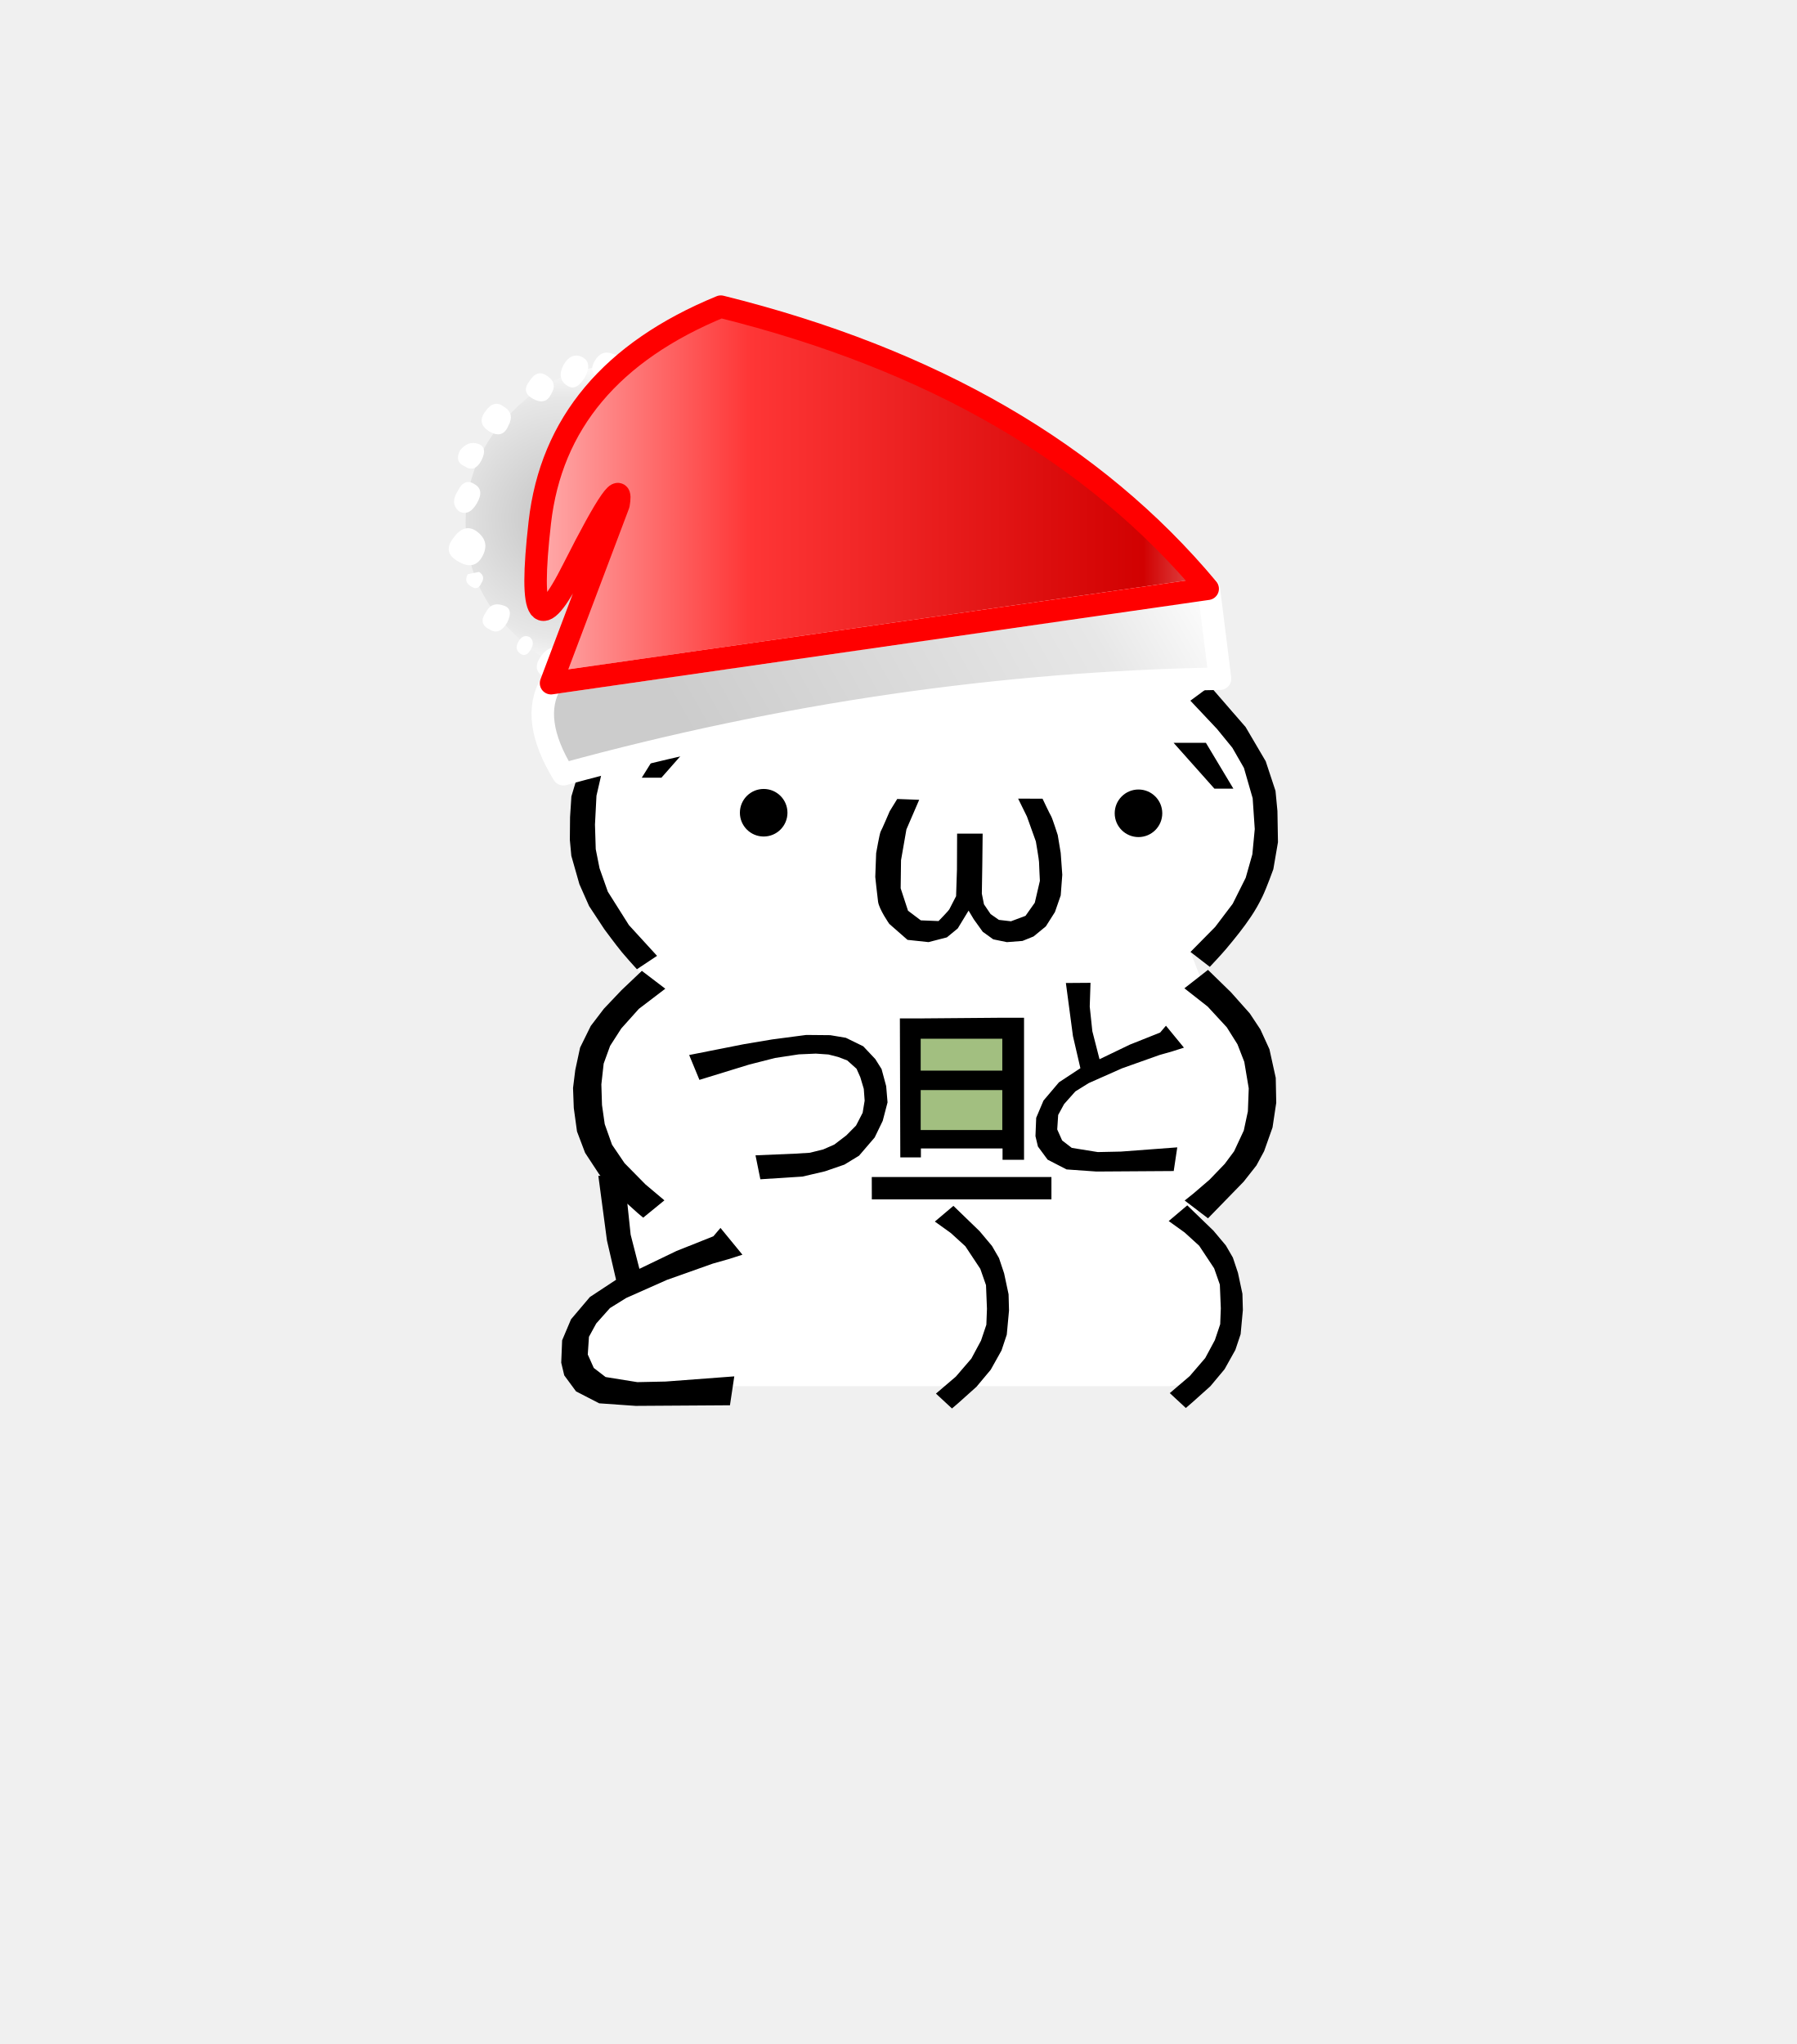
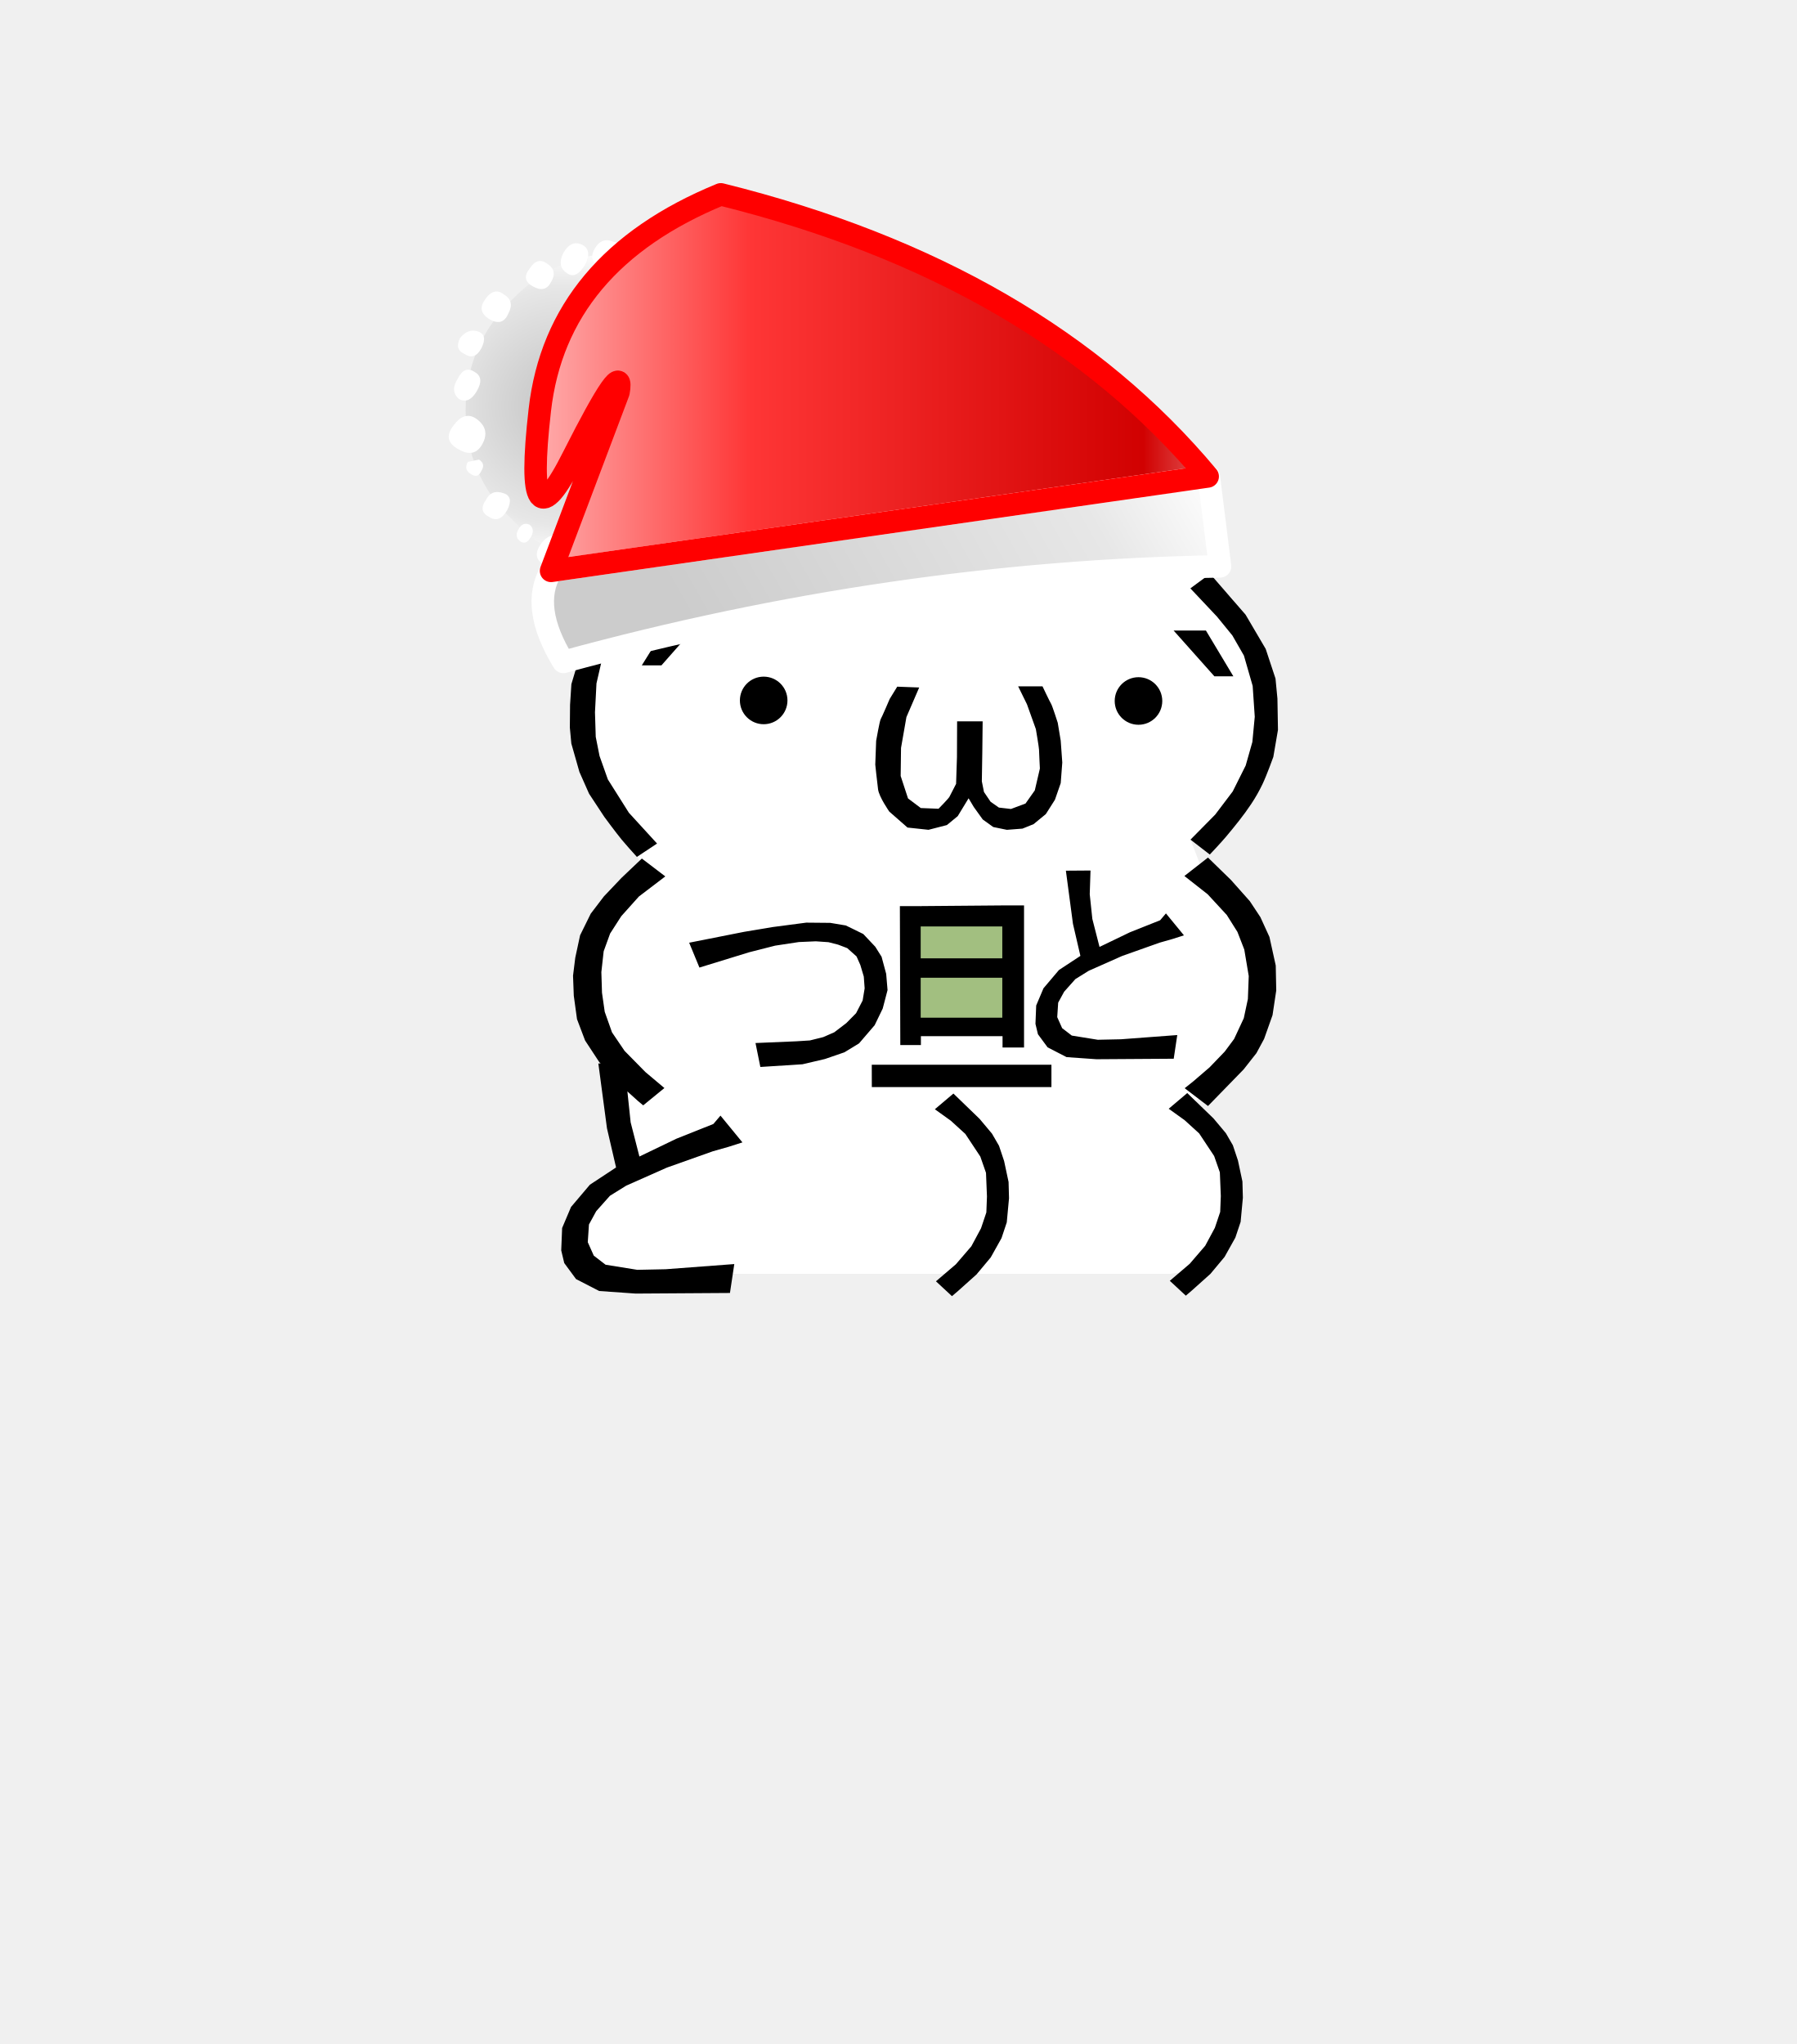
- <svg xmlns="http://www.w3.org/2000/svg" xmlns:xlink="http://www.w3.org/1999/xlink" height="182" width="160">
-   <defs>
+ <svg xmlns="http://www.w3.org/2000/svg" xmlns:xlink="http://www.w3.org/1999/xlink" height="182" width="160" version="1.1" id="svg62">
+   <defs id="defs28">
    <linearGradient gradientTransform="matrix(-.0157 -.0091 .0025 -.0044 -107.85 7.65)" gradientUnits="userSpaceOnUse" id="a" spreadMethod="pad" x1="-819.2" x2="819.2">
-       <stop offset=".204" stop-color="#ccc" />
-       <stop offset=".804" stop-color="#e7e7e7" />
-       <stop offset="1" stop-color="#fff" />
+       <stop offset=".204" stop-color="#ccc" id="stop2" />
+       <stop offset=".804" stop-color="#e7e7e7" id="stop4" />
+       <stop offset="1" stop-color="#fff" id="stop6" />
    </linearGradient>
    <linearGradient gradientTransform="matrix(.0283 0 0 .0102 -104.45 -.65)" gradientUnits="userSpaceOnUse" id="b" spreadMethod="pad" x1="-819.2" x2="819.2">
-       <stop offset=".004" stop-color="#fff" />
-       <stop offset=".18" stop-color="#d10101" />
-       <stop offset=".557" stop-color="#fe3636" />
-       <stop offset=".906" stop-color="#fff" />
+       <stop offset=".004" stop-color="#fff" id="stop9" />
+       <stop offset=".18" stop-color="#d10101" id="stop11" />
+       <stop offset=".557" stop-color="#fe3636" id="stop13" />
+       <stop offset=".906" stop-color="#fff" id="stop15" />
    </linearGradient>
-     <linearGradient xlink:href="#a" id="e" gradientUnits="userSpaceOnUse" gradientTransform="matrix(-.0157 -.0091 .0025 -.0044 -107.85 7.65)" x1="-819.2" x2="819.2" spreadMethod="pad" />
-     <linearGradient xlink:href="#b" id="f" gradientUnits="userSpaceOnUse" gradientTransform="matrix(.0283 0 0 .0102 -104.45 -.65)" x1="-819.2" x2="819.2" spreadMethod="pad" />
+     <linearGradient xlink:href="#a" id="e" gradientUnits="userSpaceOnUse" gradientTransform="matrix(0.03143768,-0.01821456,-0.005006,-0.00880704,78.90384,50.63144)" x1="-819.2" x2="819.2" spreadMethod="pad" />
+     <linearGradient xlink:href="#b" id="f" gradientUnits="userSpaceOnUse" gradientTransform="matrix(-0.05666792,0,0,0.02041632,72.09568,34.01816)" x1="-819.2" x2="819.2" spreadMethod="pad" />
    <radialGradient cx="0" cy="0" gradientTransform="translate(2.6 -.2) scale(.0086)" gradientUnits="userSpaceOnUse" id="c" r="819.2" spreadMethod="pad">
-       <stop offset=".204" stop-color="#ccc" />
-       <stop offset=".757" stop-color="#e7e7e7" />
-       <stop offset="1" stop-color="#fff" />
+       <stop offset=".204" stop-color="#ccc" id="stop20" />
+       <stop offset=".757" stop-color="#e7e7e7" id="stop22" />
+       <stop offset="1" stop-color="#fff" id="stop24" />
    </radialGradient>
-     <radialGradient xlink:href="#c" id="d" gradientUnits="userSpaceOnUse" gradientTransform="translate(2.6 -.2) scale(.0086)" cx="0" cy="0" r="819.2" spreadMethod="pad" />
+     <radialGradient xlink:href="#c" id="d" gradientUnits="userSpaceOnUse" gradientTransform="matrix(0.0086,0,0,0.0086,2.6,-0.2)" cx="0" cy="0" r="819.2" spreadMethod="pad" />
  </defs>
-   <path d="m56.314 85.468-.156-.694-3.337-6.156-1.438-4.56 1.373-6.521 4.135-5.647 1.446-2.354 7.328-15.628 1.194-1.257 8.576 17.368 11.82-.174 8.065-16.617 1.081-1.019 8.528 18.03 2.818 1.393 1.984 1.65 2.254 4.107.969 3.684-.133 6.316-3.977 6.408-2.836.965 1.036 2.685 2.262 2.309 3.044 5.208-.442 6.091-4.635 5.865-.26.665-1.367 1.082 1.967 2.98 1.899 4.814-.379 3.005-3.291 3.741-1.677.217H64.376l-11.29-.385-2.072-1.571 1.146-3.266 3.84-3.07-.994-8.062.707-1.41-2.585-4.703-.252-7.841 4.457-5.784-1.425-2.584 50.1.014" fill="#fff" />
-   <path d="m81.209 91.806 9.21-.348-.293 10.016-8.809.03z" fill="#a2bf80" />
-   <path d="M58.897 69.246h-1.749l2.64-4.23h2.84zm22.953 1.969-1.138 2.637-.48 2.744-.032 2.498.655 1.998 1.138.857 1.58.063s.89-.906.968-1.061c.078-.156.594-1.155.594-1.155s.078-2.2.078-2.385l.013-3.183H87.5l-.03 2.722-.042 2.619.19.95.59.871.738.517 1.076.125 1.295-.485.827-1.17.453-1.946s-.077-1.516-.077-1.685c0-.17-.281-1.824-.281-1.824s-.732-2.06-.793-2.212a82.043 82.043 0 0 0-.785-1.598l2.171.003s.658 1.39.765 1.557c.106.168.59 1.684.59 1.684l.264 1.589.14 1.95-.139 1.834-.514 1.48-.81 1.276-1.092.897-.99.4-1.389.107-1.214-.25-.934-.672-.795-1.107-.466-.779-.966 1.588-.966.796-1.636.422-1.871-.201-1.621-1.42s-.907-1.294-1-1.98c-.092-.687-.249-2.203-.249-2.203l.078-2.118s.315-1.797.406-1.934c.091-.137.802-1.8.802-1.8l.669-1.089zm27.976-.994h-1.689l-3.633-4.078h2.877zm-6.106-9.218 2.398-1.112-10.244-19.252-9.667 18.351-9.802.005L66.7 38.043l-9.979 21.65 2.37 1.171 7.594-17.034 7.868 17.26 13.612-.212 7.78-17.199z" />
-   <path d="m107.753 61.093 3.161 3.641 1.79 3.046.873 2.638.172 1.791.048 2.78-.413 2.408s-.592 1.647-.97 2.434c-.293.61-.628 1.2-1.003 1.762-.675 1.017-1.45 1.967-2.233 2.902-.462.551-1.452 1.594-1.452 1.594l-1.718-1.327 2.2-2.23 1.56-2.061 1.155-2.31.593-2.09.214-2.248-.186-2.747-.778-2.7-1.03-1.794-1.372-1.681-2.367-2.512zM56.714 86.3l1.793-1.19L56 82.369l-1.874-2.97-.74-2.088-.338-1.7-.068-2.187.133-2.571.51-2.214 1.17-2.263 1.29-1.6 1.38-1.688 1.137-1.125-1.636-1.324-1.402 1.532-1.622 1.888-1.104 1.81-1.24 2.65-.716 2.396-.119 1.844-.019 2.021.132 1.423.72 2.529.86 1.942 1.358 2.063s1.015 1.379 1.558 2.04a53.58 53.58 0 0 0 1.344 1.524zm50.851.059-2.1 1.64 2.074 1.629 1.7 1.842.951 1.513.608 1.565.397 2.362-.077 2.044-.365 1.71-.862 1.848-.837 1.125-1.346 1.4-1.437 1.235-.78.624 2.076 1.584 1.62-1.664 1.556-1.599 1.136-1.445.684-1.268.75-2.113.33-2.199-.044-2.22-.562-2.548-.806-1.763-.94-1.42-1.678-1.887zm-48.324 1.677-2.087-1.59-1.811 1.72-1.569 1.652-1.17 1.534-.949 1.925-.43 1.997-.199 1.602.067 1.783.287 2.089.721 1.902 1.245 1.896 1.165 1.416 2.291 2.066.472.394 1.888-1.542-1.692-1.424-1.856-1.886-1.116-1.645-.65-1.832-.243-1.7-.057-1.837.206-1.853.574-1.58.995-1.547 1.564-1.746zm2.126 5.904.914 2.213 4.42-1.36 2.324-.592 2.108-.32 1.512-.066 1.126.078.86.22.814.31.826.74.338.76.308 1.035.076 1.045-.179 1.08-.585 1.135-.87.881-1.07.816-.982.43-1.19.297-1.225.077-3.618.153.432 2.132 3.75-.24 2.006-.47 1.73-.596 1.303-.795 1.39-1.62.717-1.481.43-1.645-.122-1.445-.409-1.52-.562-.894-1.069-1.133-1.553-.76-1.386-.232-2.14-.02-3.026.398-2.502.42zm33.545-6.413.629 4.727.663 2.86-1.909 1.257-1.377 1.625-.65 1.535-.065 1.634.22.923.862 1.169 1.688.87 2.662.188 6.879-.045.316-2.108-5.012.376-2.063.044-2.316-.373-.86-.661-.438-.981.085-1.292.53-.971 1.002-1.125 1.19-.74 2.97-1.317 3.346-1.188 1.126-.32 1.034-.33-1.602-1.953-.518.61-2.694 1.072-2.703 1.302-.639-2.494-.232-2.194.069-2.116zm9.156 21.197 1.652-1.398 2.334 2.257 1.101 1.312.627 1.082.452 1.356.398 1.867.04 1.45-.2 2.146-.47 1.404-.96 1.717-1.263 1.513-1.63 1.46-.557.478-1.427-1.324 1.773-1.514 1.38-1.605.86-1.6.475-1.414.055-1.418-.086-2.107-.507-1.451-1.335-2.015-1.294-1.178zm-20.824.045 1.653-1.398 2.334 2.257 1.1 1.312.627 1.082.453 1.356.398 1.867.039 1.449-.2 2.146-.468 1.405-.96 1.717-1.264 1.513-1.63 1.46-.557.477-1.427-1.323 1.773-1.515 1.38-1.605.86-1.6.475-1.413.054-1.419-.085-2.106-.507-1.451-1.335-2.015-1.294-1.178z" />
-   <path d="m53.28 104.694.768 5.769.81 3.489-2.33 1.535-1.68 1.983-.793 1.874-.08 1.993.269 1.127 1.05 1.427 2.062 1.062 3.248.228 8.395-.054.386-2.573-6.117.46-2.517.053-2.827-.455-1.05-.807-.535-1.198.105-1.577.646-1.184 1.223-1.374 1.453-.902 3.624-1.608 4.084-1.45 1.374-.39 1.262-.402-1.955-2.384-.633.744-3.287 1.31-3.299 1.588-.78-3.044-.282-2.678.083-2.582zm24.347.11h15.998v1.99H77.632zm2.541-1.75h1.834v-.793h7.27v1.01h1.914v-12.65H89.25v9.998h-7.267V90.68H80.13z" />
-   <path d="M81.841 92.49h7.74l-.33-1.87-7.267.06zm7.554 4.57h-7.546l-.039-1.73h7.835z" />
-   <g fill-rule="evenodd">
-     <path d="M4.9-4.95Q7-2.9 7 0q0 2.9-2.1 4.9Q2.9 7 0 7q-2.9 0-4.95-2.1Q-7 2.9-7 0q0-2.9 2.05-4.95Q-2.9-7 0-7q2.9 0 4.9 2.05" fill="url(#c)" transform="matrix(-2.0024 0 0 2.0016 55.476 46.52)" style="fill:url(#d)" />
-     <path d="M54.575 31.508q-1.001-.4-1.602.6-.6 1.001.3 1.502l1.202-.1h.2q.901.6 1.502-.5.6-1.202-.3-1.502l-1.002.1-.3-.1m-2.703.3q-1.002-.5-1.703.7-.6 1.202.3 1.802.802.6 1.603-.7.7-1.301-.2-1.802m-3.104 1.702q-.901-.701-1.602.4-.801 1 .3 1.601 1.102.6 1.602-.4.6-1.001-.3-1.601m-7.81 6.605q-.5 1 .4 1.4.902.601 1.503-.5.6-1.2-.3-1.5-.902-.3-1.603.6m4.306-2.202q.6-1.1-.4-1.701-.902-.7-1.703.5-.7 1 .4 1.701 1.202.701 1.703-.5m-2.804 6.906q.701-1.201-.2-1.702-.901-.6-1.502.6-.7 1.102.1 1.802.901.5 1.602-.7m.5 4.703q.702-1.3-.5-2.201-1.101-.801-2.102.6-1.001 1.301.5 2.102 1.402.8 2.103-.5m-1.302 1.6q-.4.701.3 1.101.601.4.902-.3.4-.6-.2-1l-1.002.2m3.204 2.802q-1.101-.4-1.602.6-.7 1.001.3 1.502.902.6 1.602-.601.601-1.2-.3-1.501m7.51 7.106q1.1.6 1.701-.4.4-1.102-.4-1.702-1.002-.6-1.702.4-.701 1 .4 1.702m-3.804-.701q1.301.8 1.902-.4.7-1.201-.4-2.002-1.002-.7-1.903.5-.901 1.301.4 1.902m-1.301-2.502q.4-.7-.1-1.1-.6-.301-1.001.4-.4.7.2 1.1.5.3.901-.4m11.814-24.22q.6.4 1.001-.2l-.3-1.1-.901.3q-.5.6.2 1m3.304 1.502q1.001.6 1.602-.4.5-.901-.3-1.602-.901-.5-1.602.4-.801 1.001.3 1.602m1.302.8q-.701 1.201.3 1.902.901.7 1.602-.7.8-1.302-.2-1.902-.901-.5-1.702.7m2.803 3.203q.6.4 1.001-.4.3-.801-.2-.901-.7-.2-1.001.4-.4.5.2.901m1.302 2.302q-.901 1.3.5 2.001 1.402.801 2.003-.5.6-1.301-.501-2.002-1.101-.7-2.002.5m.7 3.303q-.9 1.201.4 1.902 1.202.7 1.903-.4.6-1.201-.4-2.002-1.102-.7-1.903.5m1.602 5.205q.701-1.301-.2-1.902-1.001-.5-1.702.7-.6 1.202.3 1.902.801.5 1.602-.7m-4.906 4.904q-.7 1.1.401 1.7 1.101.601 1.702-.4.4-1.1-.4-1.7-1.002-.601-1.703.4m1.402-.901q1.202.7 1.902-.8.801-1.502-.4-1.902-1.201-.4-1.902.8-.801 1.101.4 1.902m-2.102 2.702q-1.202-.9-2.203.5-1.001 1.402.4 2.302 1.502.8 2.203-.6.801-1.301-.4-2.202m-8.21 4.504q.6.3.9-.4.401-.701-.2-.801-.5-.3-.9.3-.4.5.2.9m4.005 0q.9.501 1.501-.6.701-1.2-.1-1.701-.9-.5-1.602.6-.6 1.101.2 1.702" fill="#fff" />
+   <path d="m 56.314,75.468 -0.156,-0.694 -3.337,-6.156 -1.438,-4.56 1.373,-6.521 4.135,-5.647 1.446,-2.354 7.328,-15.628 1.194,-1.257 8.576,17.368 11.82,-0.174 8.065,-16.617 1.081,-1.019 8.528,18.03 2.818,1.393 1.984,1.65 2.254,4.107 0.969,3.684 -0.133,6.316 -3.977,6.408 -2.836,0.965 1.036,2.685 2.262,2.309 3.044,5.208 -0.442,6.091 -4.635,5.865 -0.26,0.665 -1.367,1.082 1.967,2.98 1.899,4.814 -0.379,3.005 -3.291,3.741 -1.677,0.217 H 64.376 l -11.29,-0.385 -2.072,-1.571 1.146,-3.266 3.84,-3.07 -0.994,-8.062 0.707,-1.41 -2.585,-4.703 -0.252,-7.841 4.457,-5.784 -1.425,-2.584 50.1,0.014" fill="#ffffff" id="path30" />
+   <path d="m 81.209,81.806 9.21,-0.348 -0.293,10.016 -8.809,0.03 z" fill="#a2bf80" id="path32" />
+   <path d="m 58.897,59.246 h -1.749 l 2.64,-4.23 h 2.84 z m 22.953,1.969 -1.138,2.637 -0.48,2.744 -0.032,2.498 0.655,1.998 1.138,0.857 1.58,0.063 c 0,0 0.89,-0.906 0.968,-1.061 0.078,-0.156 0.594,-1.155 0.594,-1.155 0,0 0.078,-2.2 0.078,-2.385 l 0.013,-3.183 H 87.5 l -0.03,2.722 -0.042,2.619 0.19,0.95 0.59,0.871 0.738,0.517 1.076,0.125 1.295,-0.485 0.827,-1.17 0.453,-1.946 c 0,0 -0.077,-1.516 -0.077,-1.685 0,-0.17 -0.281,-1.824 -0.281,-1.824 0,0 -0.732,-2.06 -0.793,-2.212 a 82.043,82.043 0 0 0 -0.785,-1.598 l 2.171,0.003 c 0,0 0.658,1.39 0.765,1.557 0.106,0.168 0.59,1.684 0.59,1.684 l 0.264,1.589 0.14,1.95 -0.139,1.834 -0.514,1.48 -0.81,1.276 -1.092,0.897 -0.99,0.4 -1.389,0.107 -1.214,-0.25 -0.934,-0.672 -0.795,-1.107 -0.466,-0.779 -0.966,1.588 -0.966,0.796 -1.636,0.422 -1.871,-0.201 -1.621,-1.42 c 0,0 -0.907,-1.294 -1,-1.98 -0.092,-0.687 -0.249,-2.203 -0.249,-2.203 l 0.078,-2.118 c 0,0 0.315,-1.797 0.406,-1.934 0.091,-0.137 0.802,-1.8 0.802,-1.8 l 0.669,-1.089 z m 27.976,-0.994 h -1.689 l -3.633,-4.078 h 2.877 z m -6.106,-9.218 2.398,-1.112 -10.244,-19.252 -9.667,18.351 -9.802,0.005 -9.705,-20.952 -9.979,21.65 2.37,1.171 7.594,-17.034 7.868,17.26 13.612,-0.212 7.78,-17.199 z" id="path34" />
+   <path d="m 107.753,51.093 3.161,3.641 1.79,3.046 0.873,2.638 0.172,1.791 0.048,2.78 -0.413,2.408 c 0,0 -0.592,1.647 -0.97,2.434 -0.293,0.61 -0.628,1.2 -1.003,1.762 -0.675,1.017 -1.45,1.967 -2.233,2.902 -0.462,0.551 -1.452,1.594 -1.452,1.594 l -1.718,-1.327 2.2,-2.23 1.56,-2.061 1.155,-2.31 0.593,-2.09 0.214,-2.248 -0.186,-2.747 -0.778,-2.7 -1.03,-1.794 -1.372,-1.681 -2.367,-2.512 z m -51.039,25.207 1.793,-1.19 -2.507,-2.741 -1.874,-2.97 -0.74,-2.088 -0.338,-1.7 -0.068,-2.187 0.133,-2.571 0.51,-2.214 1.17,-2.263 1.29,-1.6 1.38,-1.688 1.137,-1.125 -1.636,-1.324 -1.402,1.532 -1.622,1.888 -1.104,1.81 -1.24,2.65 -0.716,2.396 -0.119,1.844 -0.019,2.021 0.132,1.423 0.72,2.529 0.86,1.942 1.358,2.063 c 0,0 1.015,1.379 1.558,2.04 a 53.58,53.58 0 0 0 1.344,1.524 z m 50.851,0.059 -2.1,1.64 2.074,1.629 1.7,1.842 0.951,1.513 0.608,1.565 0.397,2.362 -0.077,2.044 -0.365,1.71 -0.862,1.848 -0.837,1.125 -1.346,1.4 -1.437,1.235 -0.78,0.624 2.076,1.584 1.62,-1.664 1.556,-1.599 1.136,-1.445 0.684,-1.268 0.75,-2.113 0.33,-2.199 -0.044,-2.22 -0.562,-2.548 -0.806,-1.763 -0.94,-1.42 -1.678,-1.887 z m -48.324,1.677 -2.087,-1.59 -1.811,1.72 -1.569,1.652 -1.17,1.534 -0.949,1.925 -0.43,1.997 -0.199,1.602 0.067,1.783 0.287,2.089 0.721,1.902 1.245,1.896 1.165,1.416 2.291,2.066 0.472,0.394 1.888,-1.542 -1.692,-1.424 -1.856,-1.886 -1.116,-1.645 -0.65,-1.832 -0.243,-1.7 -0.057,-1.837 0.206,-1.853 0.574,-1.58 0.995,-1.547 1.564,-1.746 z m 2.126,5.904 0.914,2.213 4.42,-1.36 2.324,-0.592 2.108,-0.32 1.512,-0.066 1.126,0.078 0.86,0.22 0.814,0.31 0.826,0.74 0.338,0.76 0.308,1.035 0.076,1.045 -0.179,1.08 -0.585,1.135 -0.87,0.881 -1.07,0.816 -0.982,0.43 -1.19,0.297 -1.225,0.077 -3.618,0.153 0.432,2.132 3.75,-0.24 2.006,-0.47 1.73,-0.596 1.303,-0.795 1.39,-1.62 0.717,-1.481 0.43,-1.645 -0.122,-1.445 -0.409,-1.52 -0.562,-0.894 -1.069,-1.133 -1.553,-0.76 -1.386,-0.232 -2.14,-0.02 -3.026,0.398 -2.502,0.42 z m 33.545,-6.413 0.629,4.727 0.663,2.86 -1.909,1.257 -1.377,1.625 -0.65,1.535 -0.065,1.634 0.22,0.923 0.862,1.169 1.688,0.87 2.662,0.188 6.879,-0.045 0.316,-2.108 -5.012,0.376 -2.063,0.044 -2.316,-0.373 -0.86,-0.661 -0.438,-0.981 0.085,-1.292 0.53,-0.971 1.002,-1.125 1.19,-0.74 2.97,-1.317 3.346,-1.188 1.126,-0.32 1.034,-0.33 -1.602,-1.953 -0.518,0.61 -2.694,1.072 -2.703,1.302 -0.639,-2.494 -0.232,-2.194 0.069,-2.116 z m 9.156,21.197 1.652,-1.398 2.334,2.257 1.101,1.312 0.627,1.082 0.452,1.356 0.398,1.867 0.04,1.45 -0.2,2.146 -0.47,1.404 -0.96,1.717 -1.263,1.513 -1.63,1.46 -0.557,0.478 -1.427,-1.324 1.773,-1.514 1.38,-1.605 0.86,-1.6 0.475,-1.414 0.055,-1.418 -0.086,-2.107 -0.507,-1.451 -1.335,-2.015 -1.294,-1.178 z m -20.824,0.045 1.653,-1.398 2.334,2.257 1.1,1.312 0.627,1.082 0.453,1.356 0.398,1.867 0.039,1.449 -0.2,2.146 -0.468,1.405 -0.96,1.717 -1.264,1.513 -1.63,1.46 -0.557,0.477 -1.427,-1.323 1.773,-1.515 1.38,-1.605 0.86,-1.6 0.475,-1.413 0.054,-1.419 -0.085,-2.106 -0.507,-1.451 -1.335,-2.015 -1.294,-1.178 z" id="path36" />
+   <path d="m 53.28,94.694 0.768,5.769 0.81,3.489 -2.33,1.535 -1.68,1.983 -0.793,1.874 -0.08,1.993 0.269,1.127 1.05,1.427 2.062,1.062 3.248,0.228 8.395,-0.054 0.386,-2.573 -6.117,0.46 -2.517,0.053 -2.827,-0.455 -1.05,-0.807 -0.535,-1.198 0.105,-1.577 0.646,-1.184 1.223,-1.374 1.453,-0.902 3.624,-1.608 4.084,-1.45 1.374,-0.39 1.262,-0.402 -1.955,-2.384 -0.633,0.744 -3.287,1.31 -3.299,1.588 -0.78,-3.044 -0.282,-2.678 0.083,-2.582 z m 24.347,0.11 h 15.998 v 1.99 H 77.632 Z m 2.541,-1.75 h 1.834 v -0.793 h 7.27 v 1.01 h 1.914 v -12.65 H 89.25 v 9.998 h -7.267 v -9.939 H 80.13 Z" id="path38" />
+   <path d="m 81.841,82.49 h 7.74 l -0.33,-1.87 -7.267,0.06 z m 7.554,4.57 h -7.546 l -0.039,-1.73 h 7.835 z" id="path40" />
+   <g fill-rule="evenodd" id="g46" transform="translate(0,-9.999805)">
+     <path d="M 4.9,-4.95 Q 7,-2.9 7,0 7,2.9 4.9,4.9 2.9,7 0,7 -2.9,7 -4.95,4.9 -7,2.9 -7,0 -7,-2.9 -4.95,-4.95 -2.9,-7 0,-7 q 2.9,0 4.9,2.05" fill="url(#c)" transform="matrix(-2.0024,0,0,2.0016,55.476,46.52)" style="fill:url(#d)" id="path42" />
+     <path d="m 54.575,31.508 q -1.001,-0.4 -1.602,0.6 -0.6,1.001 0.3,1.502 l 1.202,-0.1 h 0.2 q 0.901,0.6 1.502,-0.5 0.6,-1.202 -0.3,-1.502 l -1.002,0.1 -0.3,-0.1 m -2.703,0.3 q -1.002,-0.5 -1.703,0.7 -0.6,1.202 0.3,1.802 0.802,0.6 1.603,-0.7 0.7,-1.301 -0.2,-1.802 m -3.104,1.702 q -0.901,-0.701 -1.602,0.4 -0.801,1 0.3,1.601 1.102,0.6 1.602,-0.4 0.6,-1.001 -0.3,-1.601 m -7.81,6.605 q -0.5,1 0.4,1.4 0.902,0.601 1.503,-0.5 0.6,-1.2 -0.3,-1.5 -0.902,-0.3 -1.603,0.6 m 4.306,-2.202 q 0.6,-1.1 -0.4,-1.701 -0.902,-0.7 -1.703,0.5 -0.7,1 0.4,1.701 1.202,0.701 1.703,-0.5 m -2.804,6.906 q 0.701,-1.201 -0.2,-1.702 -0.901,-0.6 -1.502,0.6 -0.7,1.102 0.1,1.802 0.901,0.5 1.602,-0.7 m 0.5,4.703 q 0.702,-1.3 -0.5,-2.201 -1.101,-0.801 -2.102,0.6 -1.001,1.301 0.5,2.102 1.402,0.8 2.103,-0.5 m -1.302,1.6 q -0.4,0.701 0.3,1.101 0.601,0.4 0.902,-0.3 0.4,-0.6 -0.2,-1 l -1.002,0.2 m 3.204,2.802 q -1.101,-0.4 -1.602,0.6 -0.7,1.001 0.3,1.502 0.902,0.6 1.602,-0.601 0.601,-1.2 -0.3,-1.501 m 7.51,7.106 q 1.1,0.6 1.701,-0.4 0.4,-1.102 -0.4,-1.702 -1.002,-0.6 -1.702,0.4 -0.701,1 0.4,1.702 m -3.804,-0.701 q 1.301,0.8 1.902,-0.4 0.7,-1.201 -0.4,-2.002 -1.002,-0.7 -1.903,0.5 -0.901,1.301 0.4,1.902 m -1.301,-2.502 q 0.4,-0.7 -0.1,-1.1 -0.6,-0.301 -1.001,0.4 -0.4,0.7 0.2,1.1 0.5,0.3 0.901,-0.4 M 59.08,33.609 q 0.6,0.4 1.001,-0.2 l -0.3,-1.1 -0.901,0.3 q -0.5,0.6 0.2,1 m 3.304,1.502 q 1.001,0.6 1.602,-0.4 0.5,-0.901 -0.3,-1.602 -0.901,-0.5 -1.602,0.4 -0.801,1.001 0.3,1.602 m 1.302,0.8 q -0.701,1.201 0.3,1.902 0.901,0.7 1.602,-0.7 0.8,-1.302 -0.2,-1.902 -0.901,-0.5 -1.702,0.7 m 2.803,3.203 q 0.6,0.4 1.001,-0.4 0.3,-0.801 -0.2,-0.901 -0.7,-0.2 -1.001,0.4 -0.4,0.5 0.2,0.901 m 1.302,2.302 q -0.901,1.3 0.5,2.001 1.402,0.801 2.003,-0.5 0.6,-1.301 -0.501,-2.002 -1.101,-0.7 -2.002,0.5 m 0.7,3.303 q -0.9,1.201 0.4,1.902 1.202,0.7 1.903,-0.4 0.6,-1.201 -0.4,-2.002 -1.102,-0.7 -1.903,0.5 m 1.602,5.205 q 0.701,-1.301 -0.2,-1.902 -1.001,-0.5 -1.702,0.7 -0.6,1.202 0.3,1.902 0.801,0.5 1.602,-0.7 m -4.906,4.904 q -0.7,1.1 0.401,1.7 1.101,0.601 1.702,-0.4 0.4,-1.1 -0.4,-1.7 -1.002,-0.601 -1.703,0.4 m 1.402,-0.901 q 1.202,0.7 1.902,-0.8 0.801,-1.502 -0.4,-1.902 -1.201,-0.4 -1.902,0.8 -0.801,1.101 0.4,1.902 m -2.102,2.702 q -1.202,-0.9 -2.203,0.5 -1.001,1.402 0.4,2.302 1.502,0.8 2.203,-0.6 0.801,-1.301 -0.4,-2.202 m -8.21,4.504 q 0.6,0.3 0.9,-0.4 0.401,-0.701 -0.2,-0.801 -0.5,-0.3 -0.9,0.3 -0.4,0.5 0.2,0.9 m 4.005,0 q 0.9,0.501 1.501,-0.6 0.701,-1.2 -0.1,-1.701 -0.9,-0.5 -1.602,0.6 -0.6,1.101 0.2,1.702" fill="#ffffff" id="path44" />
  </g>
-   <path d="M-92.95 7.75q.95 1.6-.55 4.05-14.6-4-29.2-4.25l.5-4h.05-.05.05l29.2 4.2" fill="url(#a)" fill-rule="evenodd" transform="matrix(-2.0024 0 0 2.0016 -137.055 45.319)" style="fill:url(#e)" />
-   <path d="M-122.15 3.55Q-114.6-5.5-100.5-9q7.3 3 8.05 9.6.75 6.55-1.5 2.05-2.3-4.55-2-2.85l3 7.95-29.2-4.2" fill="url(#b)" fill-rule="evenodd" transform="matrix(-2.0024 0 0 2.0016 -137.055 45.319)" style="fill:url(#f)" />
-   <path d="M-92.95 7.75q.95 1.6-.55 4.05-14.6-4-29.2-4.25l.5-4h.05l29.2 4.2m-29.25-4.2h.05" fill="none" stroke="#fff" stroke-linecap="round" stroke-linejoin="round" transform="matrix(-2.0024 0 0 2.0016 -137.055 45.319)" />
-   <path d="M-122.15 3.55Q-114.6-5.5-100.5-9q7.3 3 8.05 9.6.75 6.55-1.5 2.05-2.3-4.55-2-2.85l3 7.95z" fill="none" stroke="red" stroke-linecap="round" stroke-linejoin="round" transform="matrix(-2.0024 0 0 2.0016 -137.055 45.319)" />
-   <g id="gikopoipoi_eyes_open" style="display:inline" transform="translate(-.022 -6.485)">
-     <circle cx="68.024" cy="78.852" r="2.118" style="display:inline" />
-     <circle cx="101.399" cy="78.901" r="2.118" style="display:inline" />
+   <path d="m 49.068,50.832 q -1.902,3.203 1.101,8.106 29.235,-8.006 58.47,-8.507 l -1.001,-8.006 h -0.1 0.1 -0.1 l -58.47,8.407" fill="url(#a)" fill-rule="evenodd" style="fill:url(#e);stroke-width:2.002" id="path48" />
+   <path d="M 107.538,42.425 Q 92.42,24.31 64.186,17.305 q -14.618,6.005 -16.119,19.215 -1.502,13.11 3.004,4.103 4.606,-9.107 4.005,-5.705 l -6.007,15.913 58.47,-8.407" fill="url(#b)" fill-rule="evenodd" style="fill:url(#f);stroke-width:2.002" id="path50" />
+   <path d="m 49.068,50.832 q -1.902,3.203 1.101,8.106 29.235,-8.006 58.47,-8.507 l -1.001,-8.006 h -0.1 l -58.47,8.407 m 58.57,-8.407 h -0.1" fill="none" stroke="#ffffff" stroke-linecap="round" stroke-linejoin="round" id="path52" style="stroke-width:2.002" />
+   <path d="M 107.538,42.425 Q 92.42,24.31 64.186,17.305 q -14.618,6.005 -16.119,19.215 -1.502,13.11 3.004,4.103 4.606,-9.107 4.005,-5.705 l -6.007,15.913 z" fill="none" stroke="#ff0000" stroke-linecap="round" stroke-linejoin="round" id="path54" style="stroke-width:2.002" />
+   <g id="gikopoipoi_eyes_open" style="display:inline" transform="translate(-0.022,-16.48481)">
+     <circle cx="68.024" cy="78.852" r="2.118" style="display:inline" id="circle56" />
+     <circle cx="101.399" cy="78.901" r="2.118" style="display:inline" id="circle58" />
  </g>
  <path d="M98.737 72.848c1.238.875 4.142.764 5.267-.024m-38.536-.025c1.238.875 4.142.764 5.267-.024" style="display:none;stroke-width:2.146;stroke-dasharray:none" id="gikopoipoi_eyes_closed" stroke-width="3" fill="none" stroke="#000" stroke-linecap="round" stroke-linejoin="round" />
</svg>
